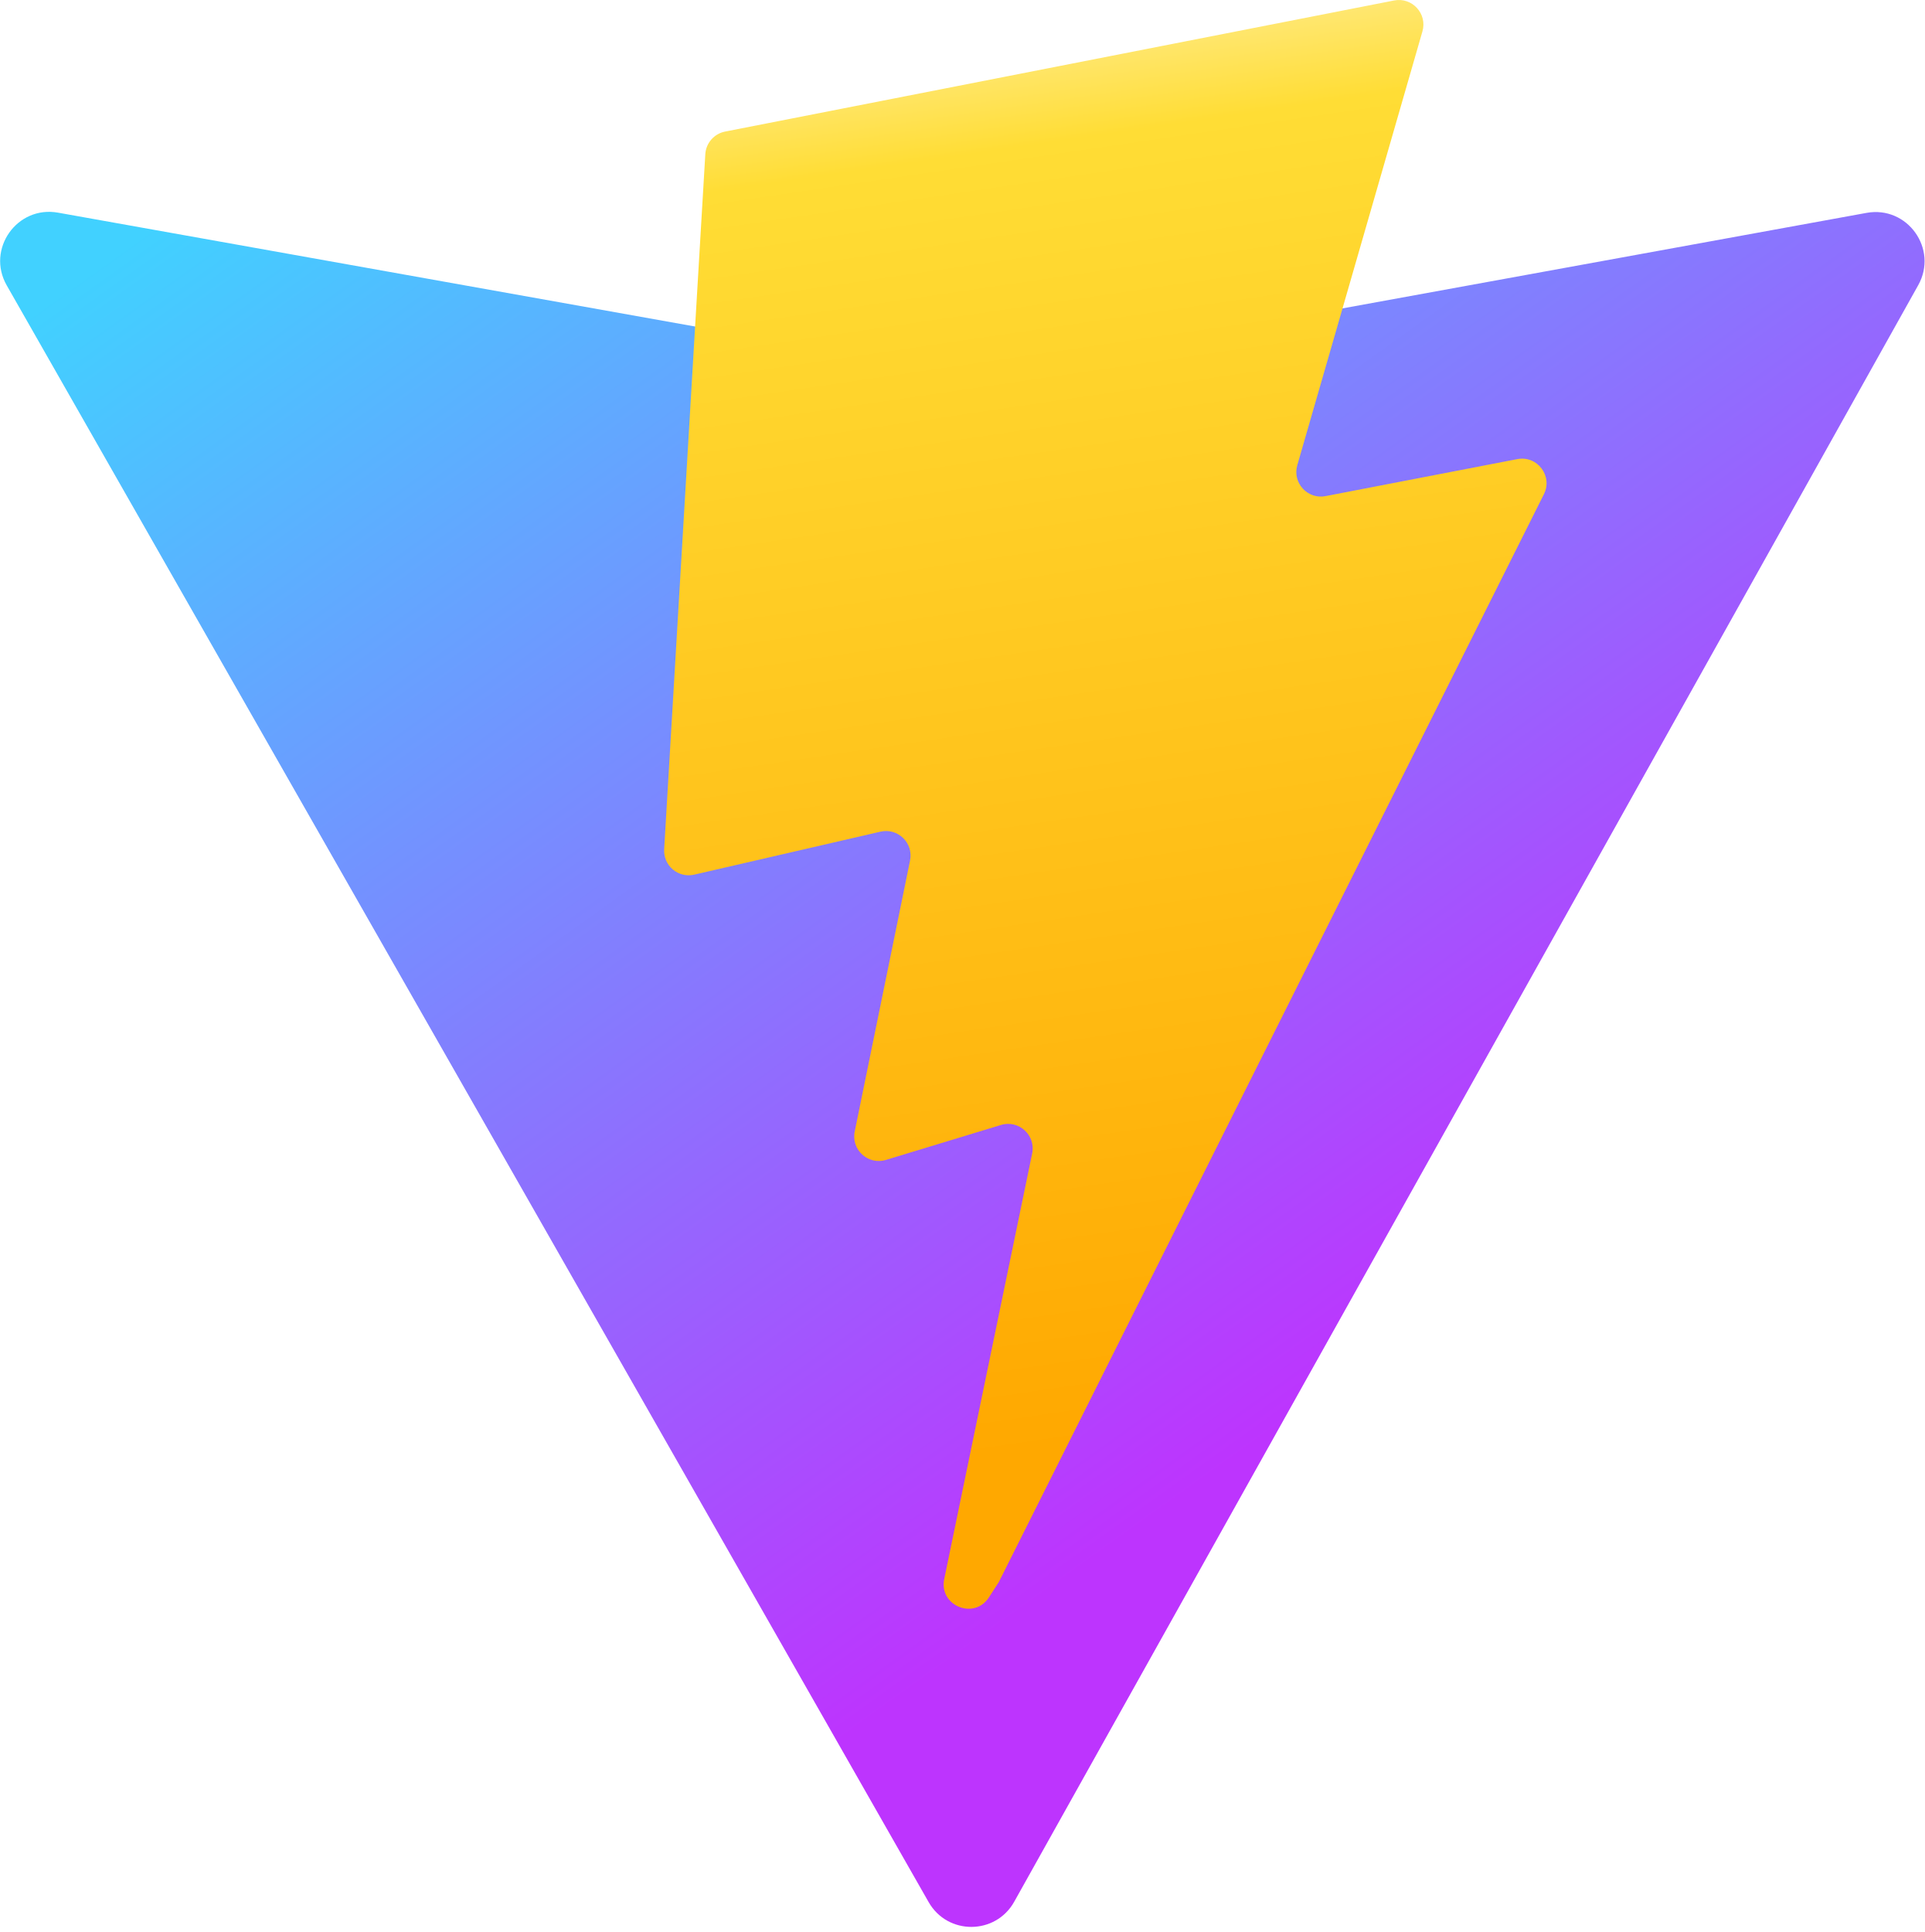
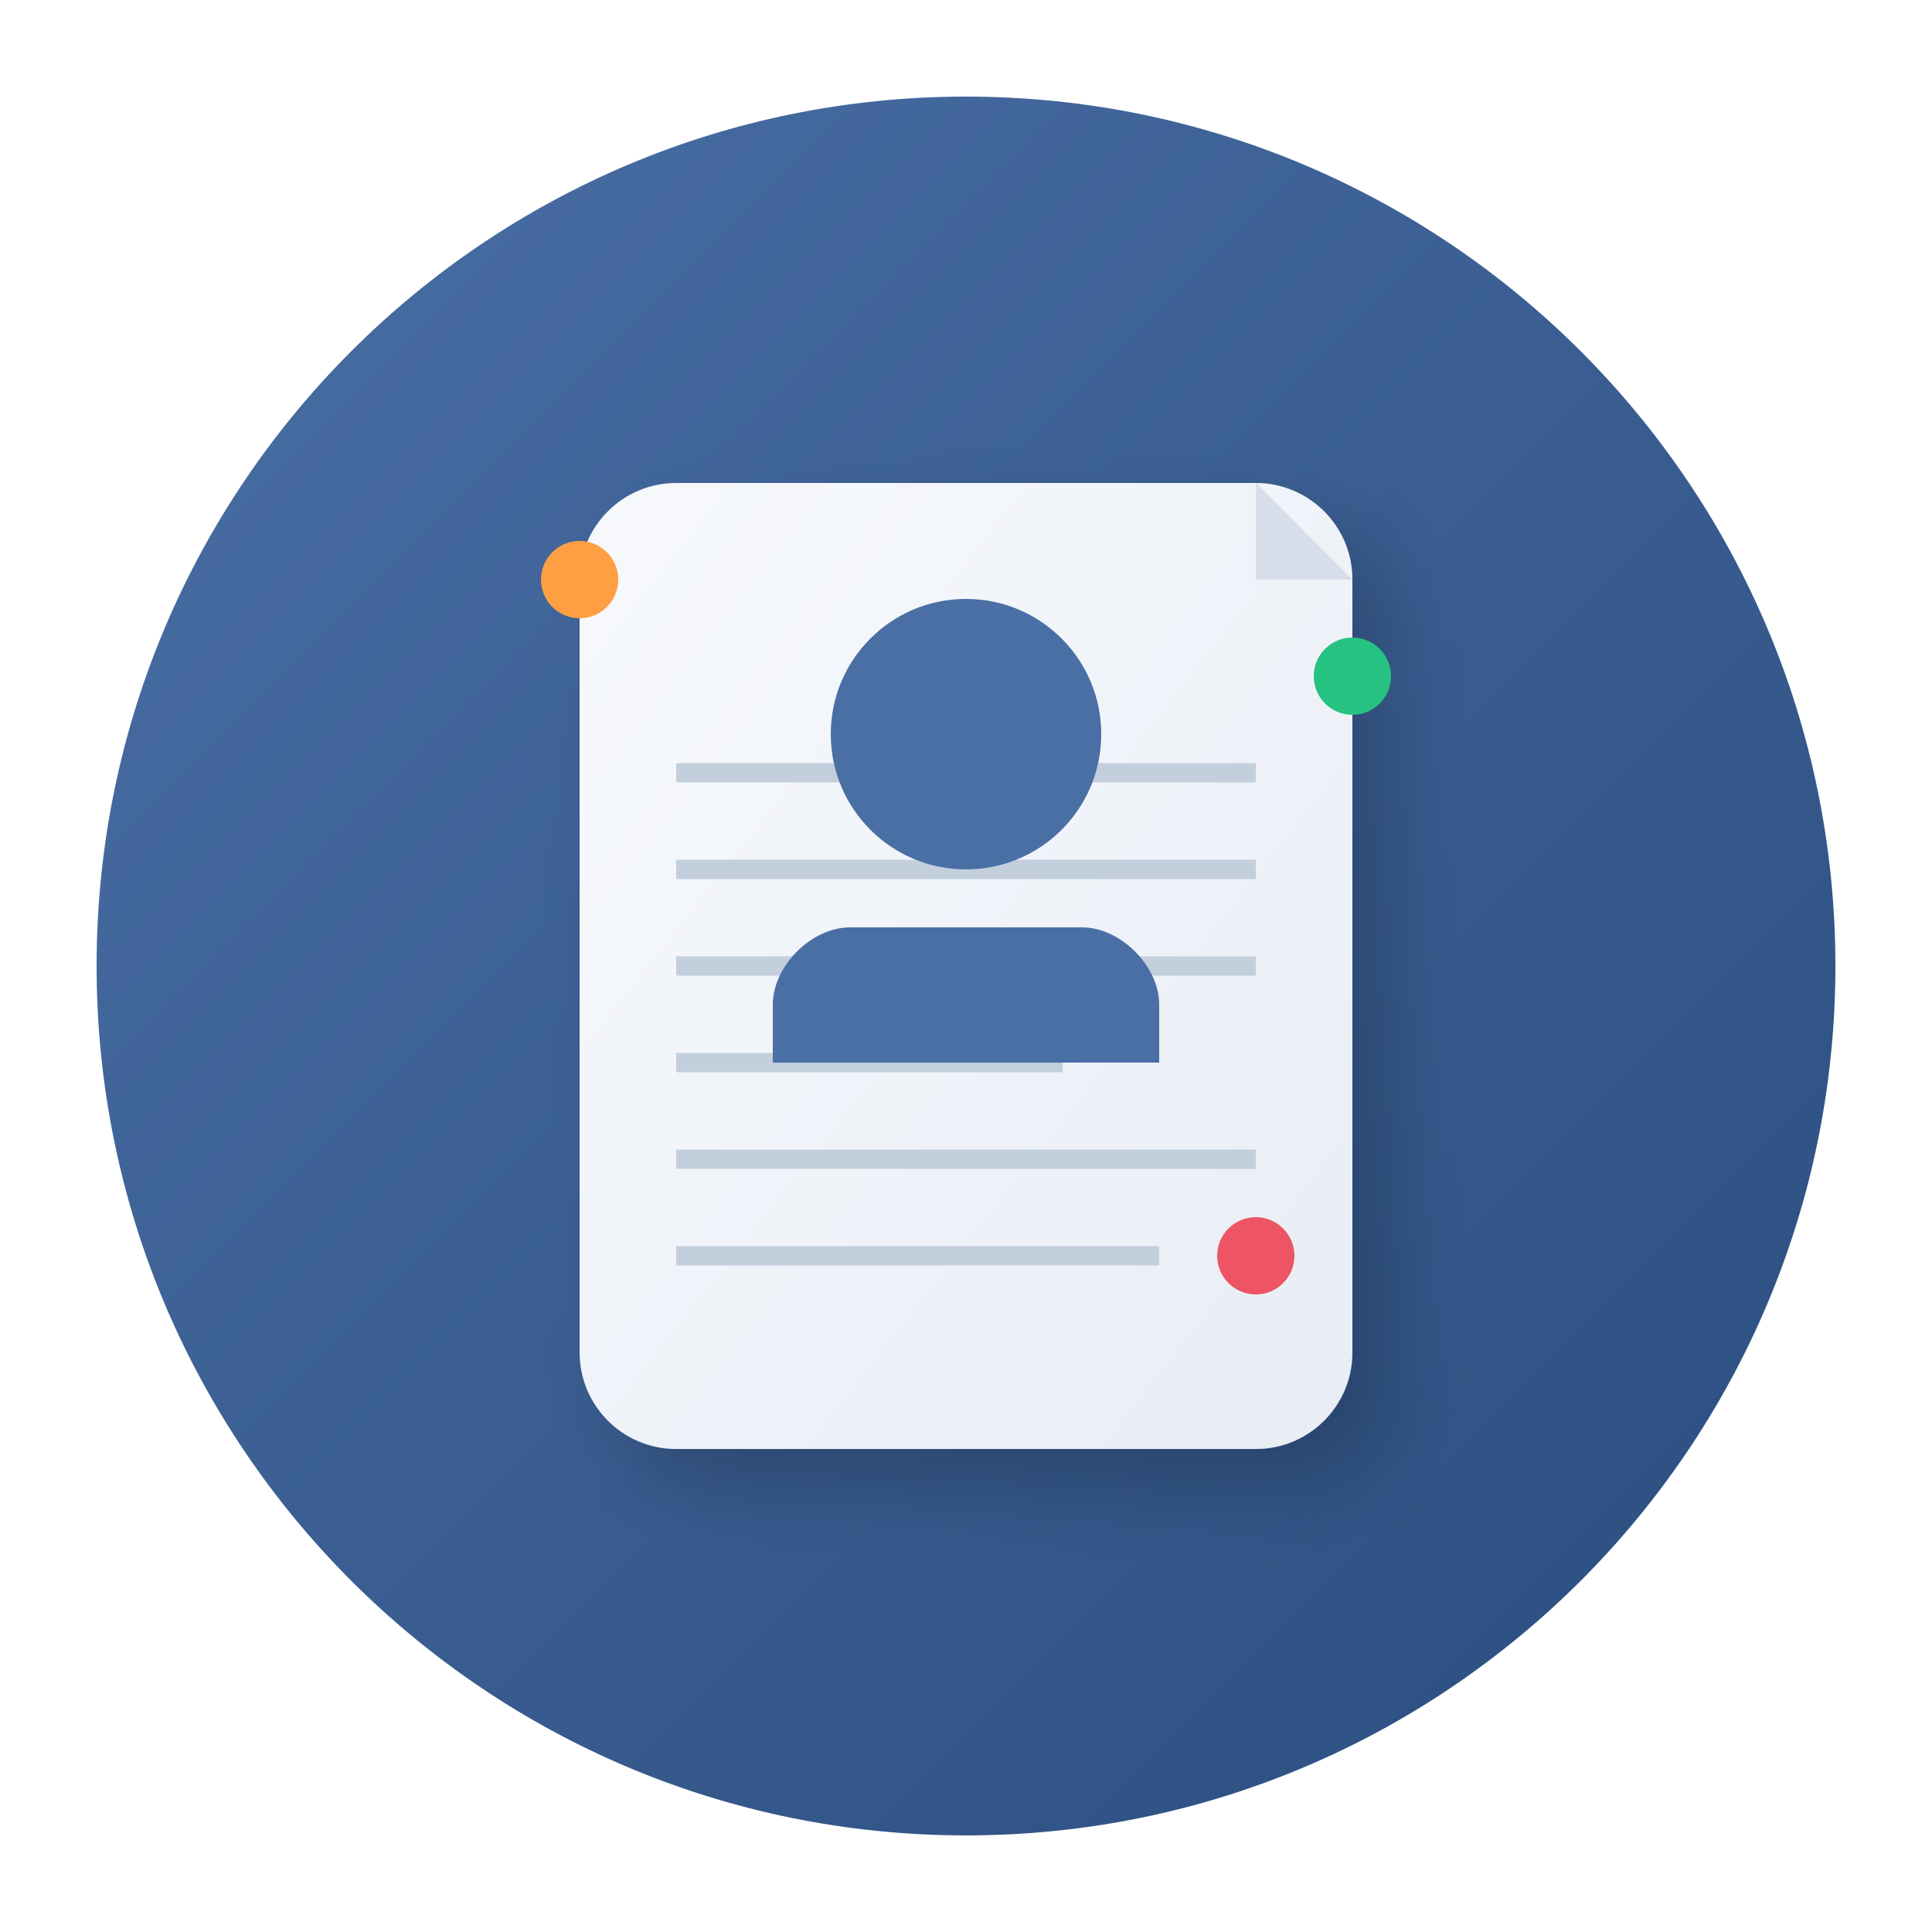
- <svg xmlns="http://www.w3.org/2000/svg" aria-hidden="true" role="img" class="iconify iconify--logos" width="31.88" height="32" preserveAspectRatio="xMidYMid meet" viewBox="0 0 256 257">
+ <svg xmlns="http://www.w3.org/2000/svg" viewBox="0 0 100 100" width="100" height="100">
  <defs>
-     <linearGradient id="IconifyId1813088fe1fbc01fb466" x1="-.828%" x2="57.636%" y1="7.652%" y2="78.411%">
-       <stop offset="0%" stop-color="#41D1FF" />
-       <stop offset="100%" stop-color="#BD34FE" />
+     <linearGradient id="bgGradient" x1="0%" y1="0%" x2="100%" y2="100%">
+       <stop offset="0%" stop-color="#4a6fa5" />
+       <stop offset="100%" stop-color="#2a4d7e" />
    </linearGradient>
-     <linearGradient id="IconifyId1813088fe1fbc01fb467" x1="43.376%" x2="50.316%" y1="2.242%" y2="89.03%">
-       <stop offset="0%" stop-color="#FFEA83" />
-       <stop offset="8.333%" stop-color="#FFDD35" />
-       <stop offset="100%" stop-color="#FFA800" />
+     <linearGradient id="docGradient" x1="0%" y1="0%" x2="100%" y2="100%">
+       <stop offset="0%" stop-color="#f7f9fc" />
+       <stop offset="100%" stop-color="#e8edf5" />
    </linearGradient>
+     <filter id="shadow" x="-20%" y="-20%" width="140%" height="140%">
+       <feGaussianBlur in="SourceAlpha" stdDeviation="2" />
+       <feOffset dx="2" dy="2" result="offsetblur" />
+       <feFlood flood-color="rgba(0,0,0,0.2)" />
+       <feComposite in2="offsetblur" operator="in" />
+       <feMerge>
+         <feMergeNode />
+         <feMergeNode in="SourceGraphic" />
+       </feMerge>
+     </filter>
  </defs>
-   <path fill="url(#IconifyId1813088fe1fbc01fb466)" d="M255.153 37.938L134.897 252.976c-2.483 4.44-8.862 4.466-11.382.048L.875 37.958c-2.746-4.814 1.371-10.646 6.827-9.67l120.385 21.517a6.537 6.537 0 0 0 2.322-.004l117.867-21.483c5.438-.991 9.574 4.796 6.877 9.62Z" />
-   <path fill="url(#IconifyId1813088fe1fbc01fb467)" d="M185.432.063L96.44 17.501a3.268 3.268 0 0 0-2.634 3.014l-5.474 92.456a3.268 3.268 0 0 0 3.997 3.378l24.777-5.718c2.318-.535 4.413 1.507 3.936 3.838l-7.361 36.047c-.495 2.426 1.782 4.5 4.151 3.78l15.304-4.649c2.372-.72 4.652 1.36 4.15 3.788l-11.698 56.621c-.732 3.542 3.979 5.473 5.943 2.437l1.313-2.028l72.516-144.72c1.215-2.423-.88-5.186-3.54-4.672l-25.505 4.922c-2.396.462-4.435-1.77-3.759-4.114l16.646-57.705c.677-2.35-1.37-4.583-3.769-4.113Z" />
+   <circle cx="50" cy="50" r="45" fill="url(#bgGradient)" />
+   <g filter="url(#shadow)">
+     <path d="M35,25 H65 A5,5 0 0,1 70,30 V70 A5,5 0 0,1 65,75 H35 A5,5 0 0,1 30,70 V30 A5,5 0 0,1 35,25 Z" fill="url(#docGradient)" />
+     <line x1="35" y1="40" x2="65" y2="40" stroke="#c3cfdd" stroke-width="1" />
+     <line x1="35" y1="45" x2="65" y2="45" stroke="#c3cfdd" stroke-width="1" />
+     <line x1="35" y1="50" x2="65" y2="50" stroke="#c3cfdd" stroke-width="1" />
+     <line x1="35" y1="55" x2="55" y2="55" stroke="#c3cfdd" stroke-width="1" />
+     <line x1="35" y1="60" x2="65" y2="60" stroke="#c3cfdd" stroke-width="1" />
+     <line x1="35" y1="65" x2="60" y2="65" stroke="#c3cfdd" stroke-width="1" />
+     <path d="M65,25 V30 H70 Z" fill="#d6dee9" />
+   </g>
+   <circle cx="50" cy="38" r="7" fill="#4a6fa5" />
+   <path d="M44,48 C42,48 40,50 40,52 V55 H60 V52 C60,50 58,48 56,48 Z" fill="#4a6fa5" />
+   <circle cx="30" cy="30" r="2" fill="#ff9f43" />
+   <circle cx="70" cy="35" r="2" fill="#26c281" />
+   <circle cx="65" cy="65" r="2" fill="#ed5565" />
</svg>
